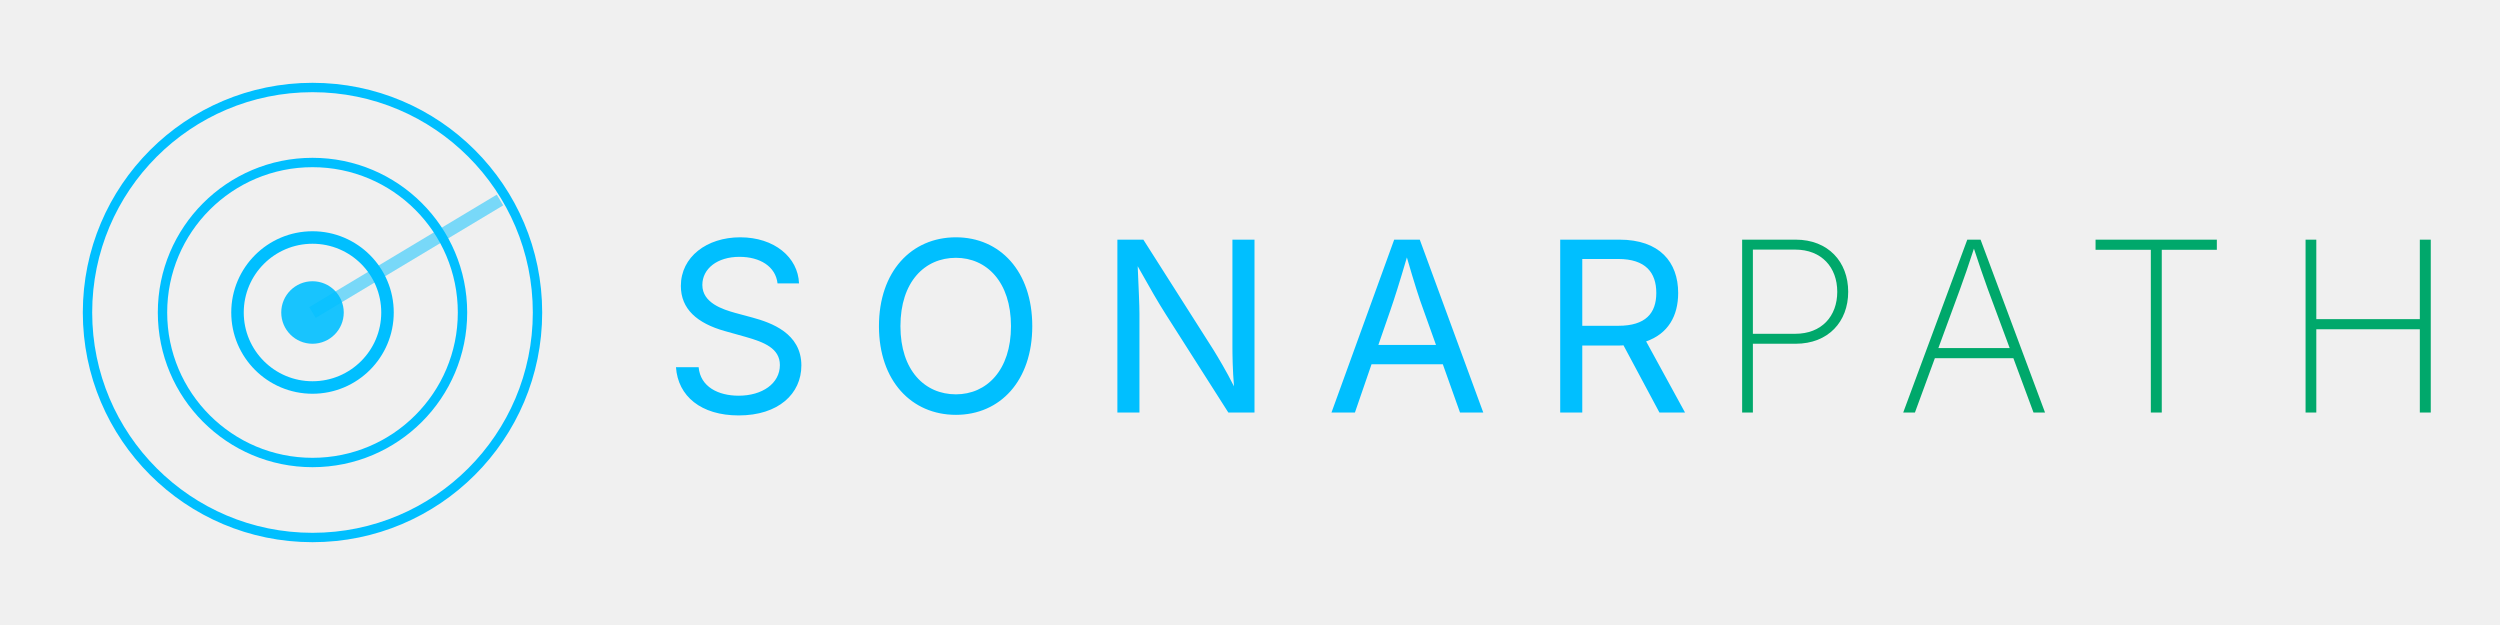
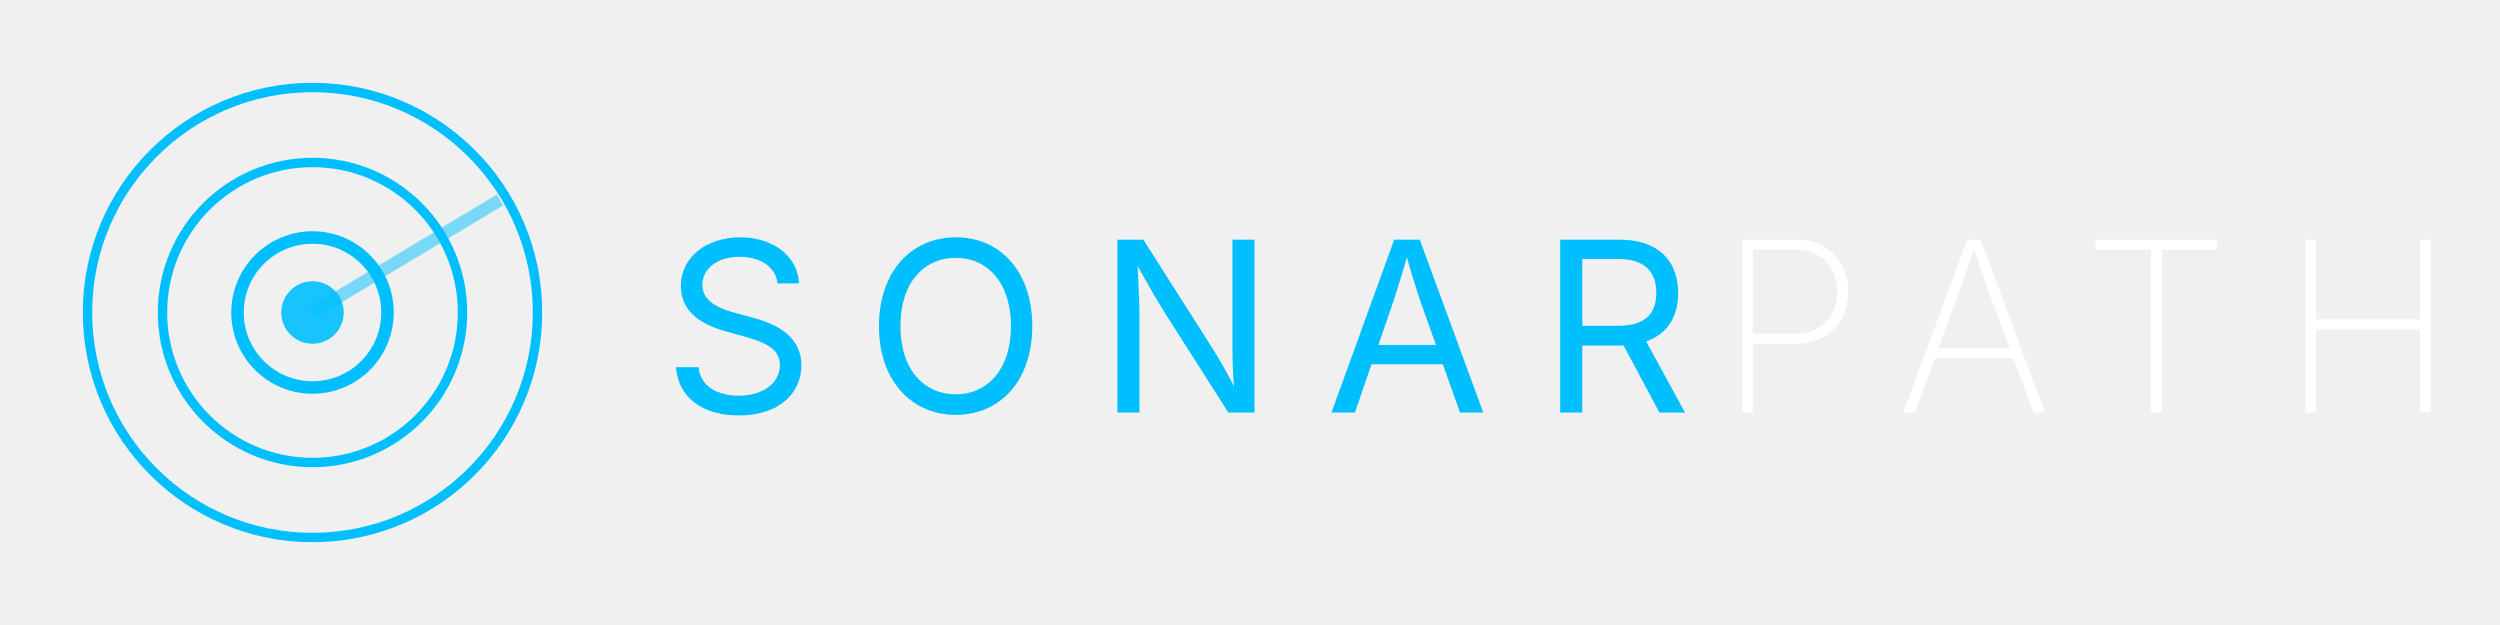
<svg xmlns="http://www.w3.org/2000/svg" width="200" height="50" viewBox="0 0 200 50" role="img">
  <style>
    @keyframes sonarPulse {
      0% { opacity: 0.15; transform: scale(1); }
      50% { opacity: 0.5; transform: scale(1.1); }
      100% { opacity: 0.15; transform: scale(1); }
    }
    @keyframes sonarPulse2 {
      0% { opacity: 0.3; transform: scale(1); }
      50% { opacity: 0.65; transform: scale(1.06); }
      100% { opacity: 0.3; transform: scale(1); }
    }
    .ring1 { 
      animation: sonarPulse 2.5s ease-in-out infinite;
      transform-box: fill-box;
      transform-origin: center;
    }
    .ring2 { 
      animation: sonarPulse2 2.5s ease-in-out infinite 0.4s;
      transform-box: fill-box;
      transform-origin: center;
    }
    .ring3 { 
      animation: sonarPulse2 2.5s ease-in-out infinite 0.8s;
      transform-box: fill-box;
      transform-origin: center;
    }
  </style>
  <g transform="translate(25, 25)">
    <circle class="ring1" cx="0" cy="0" r="18" fill="none" stroke="#00bfff" stroke-width="0.75" />
    <circle class="ring2" cx="0" cy="0" r="12" fill="none" stroke="#00bfff" stroke-width="0.75" />
    <circle class="ring3" cx="0" cy="0" r="6" fill="none" stroke="#00bfff" stroke-width="1" />
    <circle cx="0" cy="0" r="2.5" fill="#00bfff" opacity="0.9" />
    <line x1="0" y1="0" x2="15" y2="-9" stroke="#00bfff" stroke-width="1" opacity="0.5" />
-     <text x="28" y="8" font-family="'Inter', 'Segoe UI', system-ui, sans-serif" font-size="19" font-weight="400" fill="#00bfff" letter-spacing="4">SONAR<tspan fill="#00a86b" font-weight="200" dx="2">PATH</tspan>
+     <text x="28" y="8" font-family="'Inter', 'Segoe UI', system-ui, sans-serif" font-size="19" font-weight="400" fill="#00bfff" letter-spacing="4">SONAR<tspan fill="#ffffff" font-weight="200" dx="2">PATH</tspan>
    </text>
  </g>
</svg>
